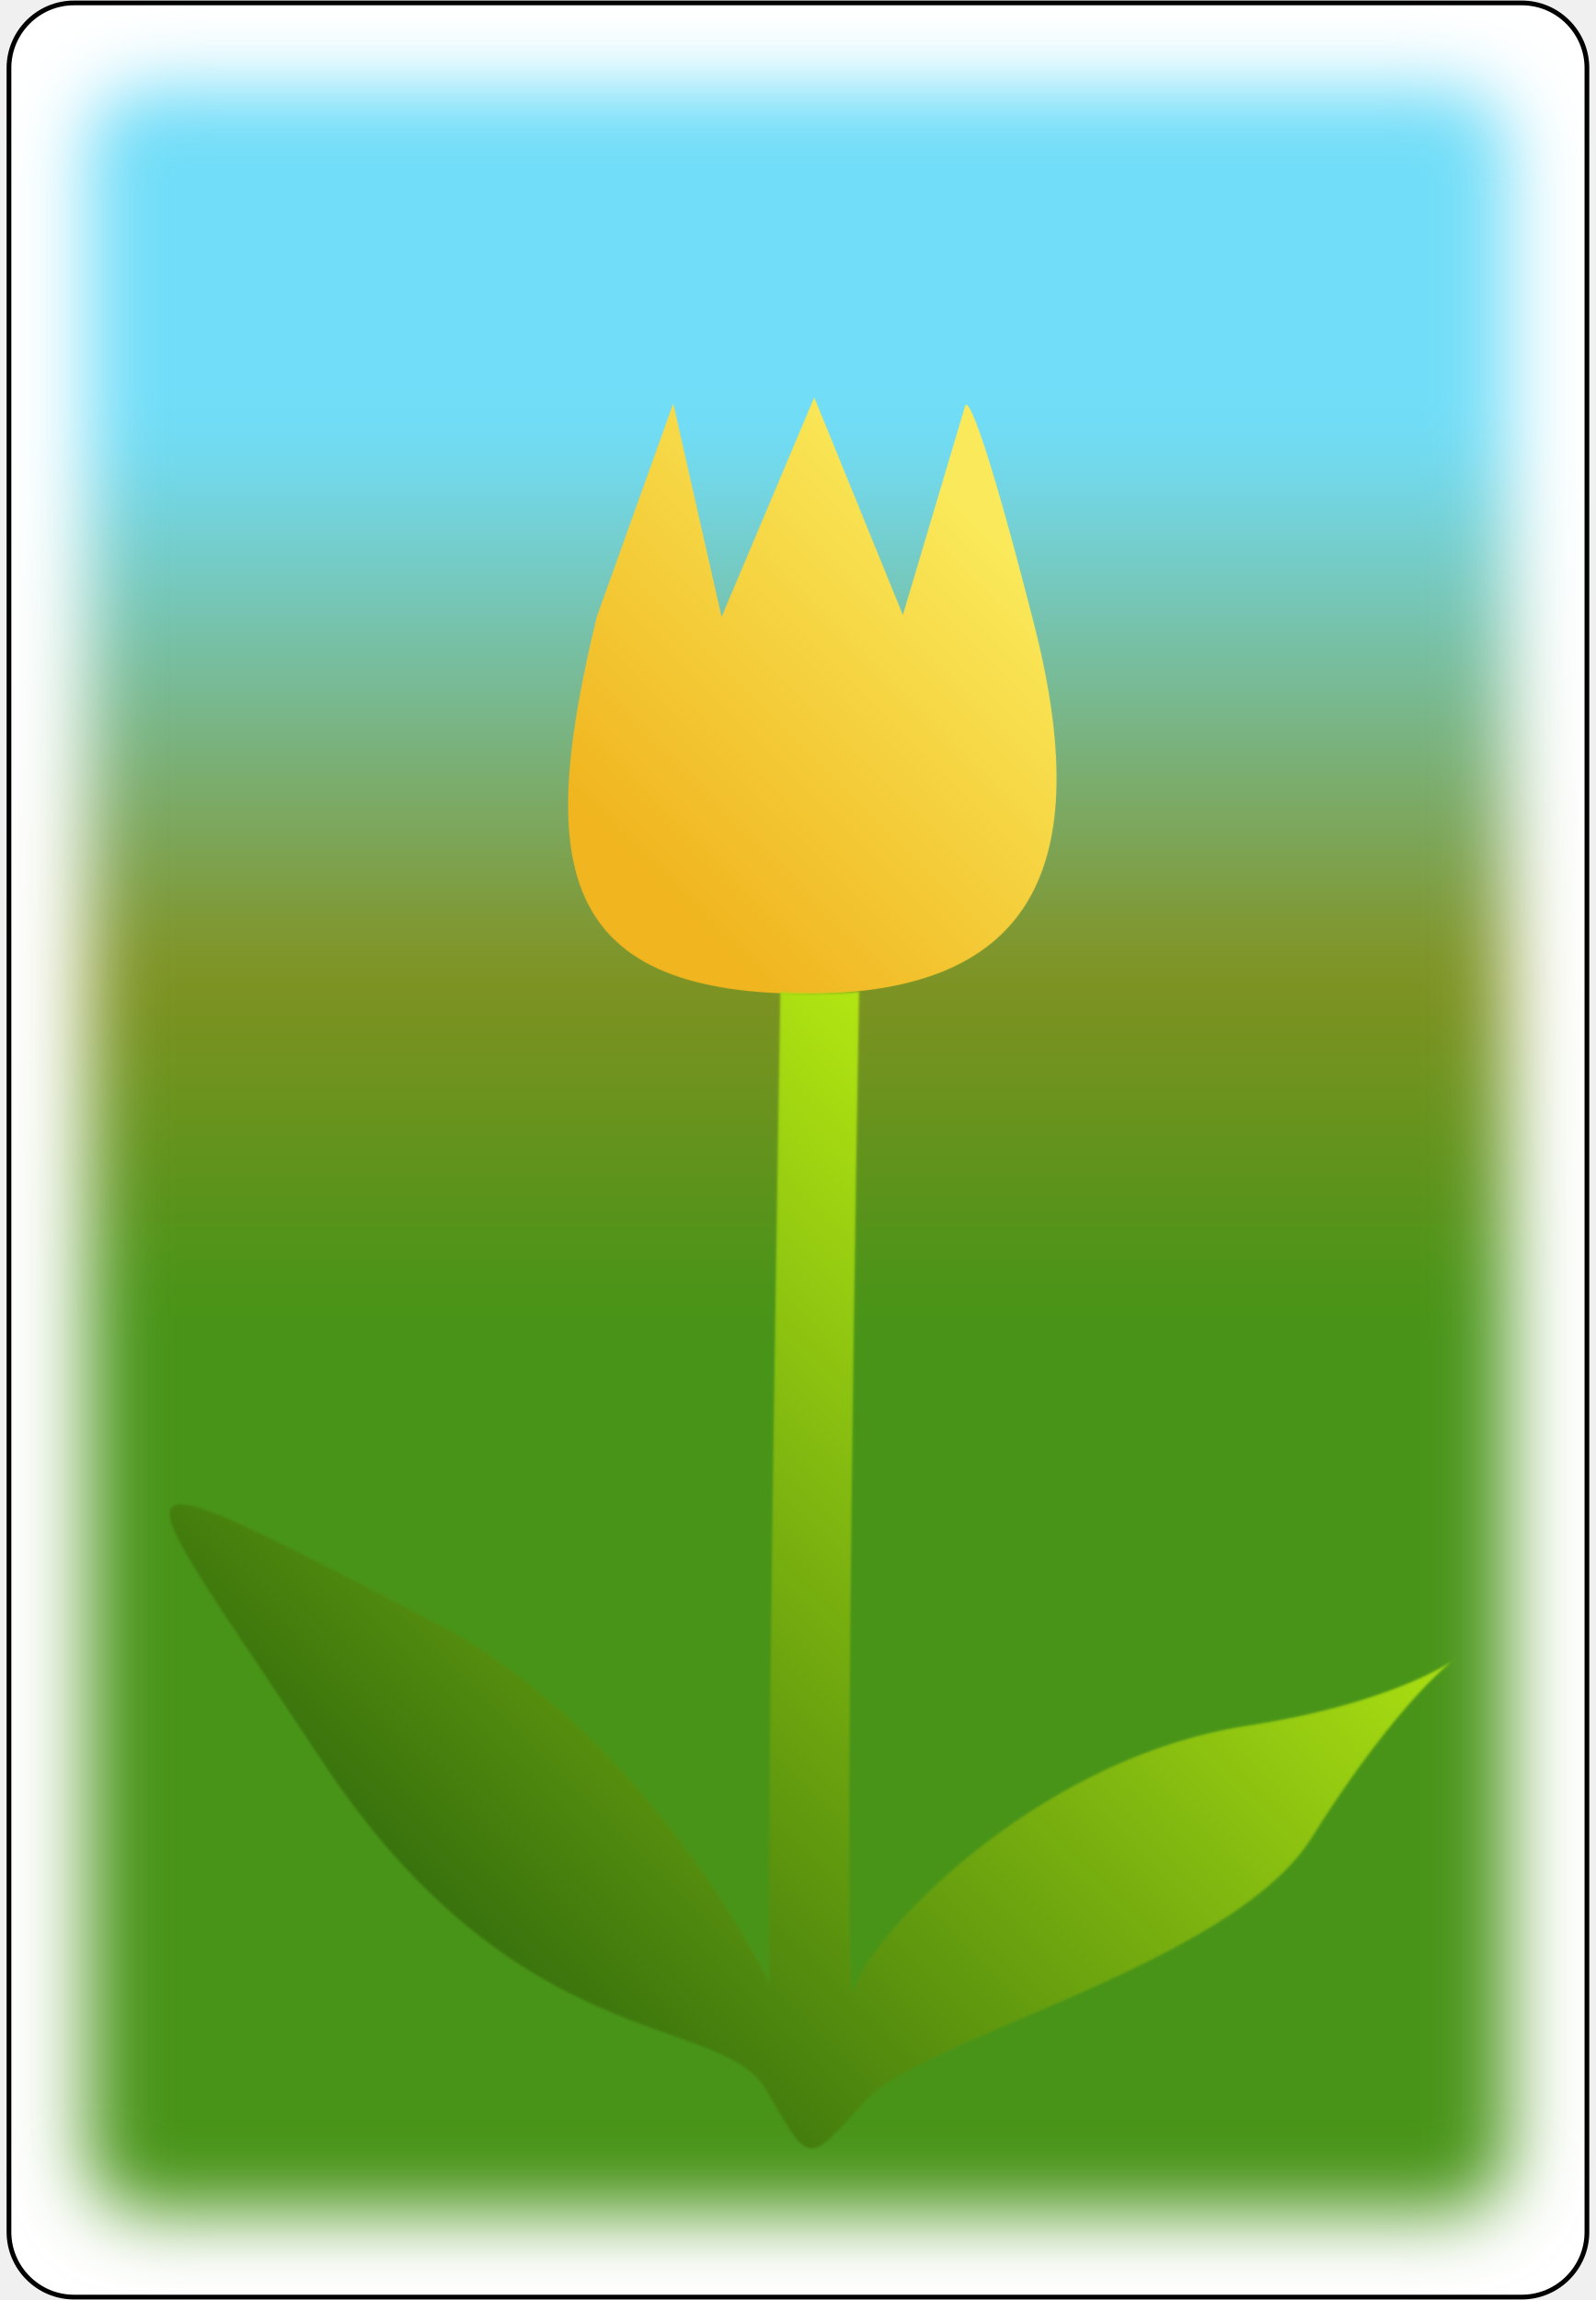
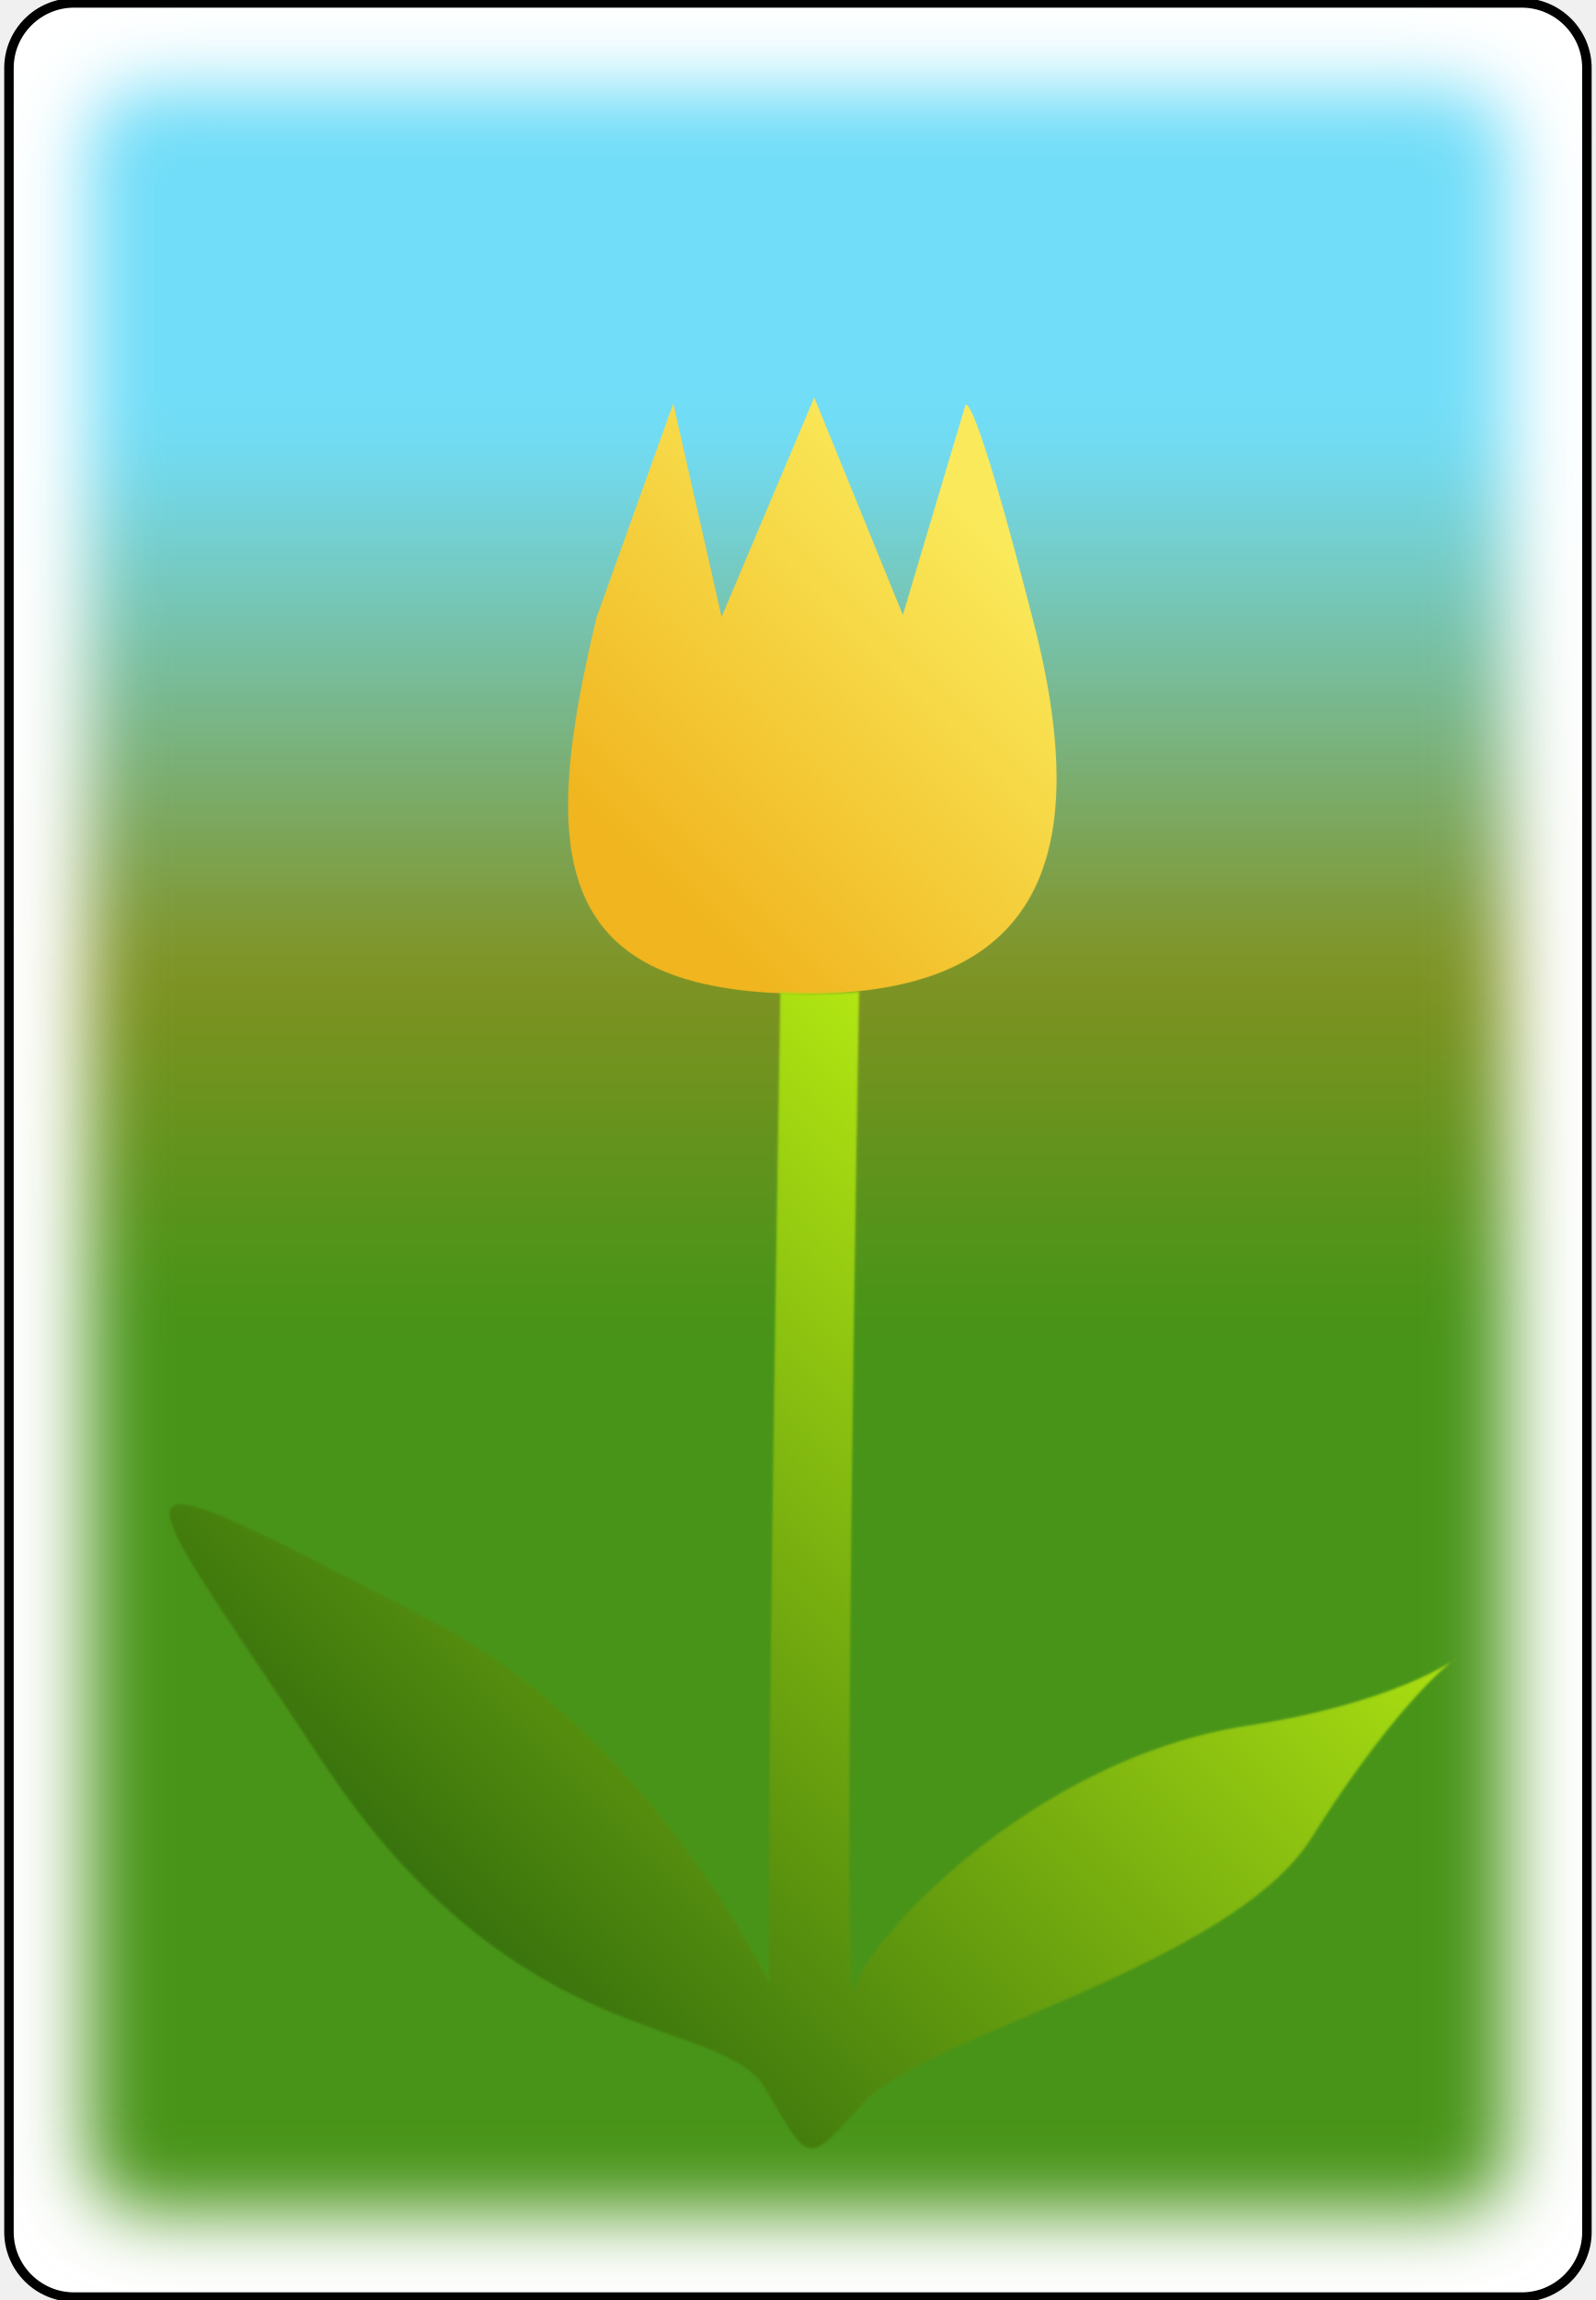
<svg xmlns="http://www.w3.org/2000/svg" xmlns:xlink="http://www.w3.org/1999/xlink" width="168.48pt" height="242.784pt" viewBox="0 0 168.48 242.784" xml:space="preserve" id="svg2" version="1.1">
  <defs id="defs41">
    <linearGradient id="linearGradient27">
      <stop style="stop-color:#26610c;stop-opacity:1;" offset="0" id="stop27" />
      <stop style="stop-color:#ccff13;stop-opacity:1;" offset="1" id="stop28" />
    </linearGradient>
    <linearGradient id="linearGradient23">
      <stop style="stop-color:#f0b51f;stop-opacity:1;" offset="0" id="stop23" />
      <stop style="stop-color:#faea5b;stop-opacity:1;" offset="1" id="stop24" />
    </linearGradient>
    <linearGradient xlink:href="#linearGradient23" id="linearGradient24" x1="66.651" y1="91.575" x2="103.473" y2="54.752" gradientUnits="userSpaceOnUse" gradientTransform="translate(0.6966024,0.05871585)" />
    <linearGradient xlink:href="#linearGradient11" id="linearGradient26" x1="83.543" y1="196.604" x2="83.543" y2="46.063" gradientUnits="userSpaceOnUse" gradientTransform="translate(0.6966024,0.05871585)" />
    <linearGradient id="linearGradient11">
      <stop style="stop-color:#489418;stop-opacity:1;" offset="0.39" id="stop11" />
      <stop style="stop-color:#809221;stop-opacity:1;" offset="0.624" id="stop13" />
      <stop style="stop-color:#71ddf8;stop-opacity:1;" offset="1" id="stop12" />
    </linearGradient>
    <filter style="color-interpolation-filters:sRGB" id="filter26" x="-0.061" y="-0.041" width="1.123" height="1.082">
      <feGaussianBlur stdDeviation="3.841" id="feGaussianBlur26" />
    </filter>
    <filter style="color-interpolation-filters:sRGB" id="filter27" x="-0.003" y="-0.003" width="1.007" height="1.005">
      <feGaussianBlur stdDeviation="0.072" id="feGaussianBlur27" />
    </filter>
    <linearGradient xlink:href="#linearGradient27" id="linearGradient28" x1="37.115" y1="213.692" x2="133.166" y2="117.641" gradientUnits="userSpaceOnUse" gradientTransform="translate(0.6966024,0.05871585)" />
    <filter style="color-interpolation-filters:sRGB" id="filter28" x="-0.003" y="-0.003" width="1.006" height="1.006">
      <feGaussianBlur stdDeviation="0.161" id="feGaussianBlur28" />
    </filter>
  </defs>
-   <path style="clip-rule:nonzero;fill:#ffffff;fill-rule:nonzero;stroke:#000000;stroke-width:0.5;stroke-miterlimit:4" d="m 167.534,235.607 c 0,3.777 -3.087,6.869 -6.871,6.869 H 7.807 c -3.775,0 -6.861,-3.092 -6.861,-6.869 V 7.179 c 0,-3.777 3.086,-6.87 6.861,-6.87 H 160.662 c 3.784,0 6.871,3.093 6.871,6.87 z" id="path5" />
+   <path style="clip-rule:nonzero;fill:#ffffff;fill-rule:nonzero;stroke:#000000;stroke-width:1;stroke-miterlimit:4;stroke-dasharray:none" d="m 167.534,235.607 c 0,3.777 -3.087,6.869 -6.871,6.869 H 7.807 c -3.775,0 -6.861,-3.092 -6.861,-6.869 V 7.179 c 0,-3.777 3.086,-6.87 6.861,-6.87 H 160.662 c 3.784,0 6.871,3.093 6.871,6.87 z" id="path5" />
  <path style="clip-rule:nonzero;opacity:1;fill:url(#linearGradient26);fill-rule:nonzero;stroke:#000000;stroke-width:0;stroke-miterlimit:4;stroke-dasharray:none;filter:url(#filter26)" d="m 159.263,227.203 c 0,3.499 -2.78,6.364 -6.189,6.364 H 15.397 c -3.4,0 -6.18,-2.864 -6.18,-6.364 V 15.582 c 0,-3.499 2.78,-6.365 6.18,-6.365 H 153.074 c 3.408,0 6.189,2.865 6.189,6.365 z" id="path5-2" />
  <path style="fill:url(#linearGradient24);fill-opacity:1;stroke:#000000;stroke-width:0;stroke-linejoin:miter;stroke-dasharray:none;stroke-opacity:1;paint-order:stroke fill markers;filter:url(#filter27)" d="M 62.997,65.123 C 57.043,89.788 57.972,104.34 83.622,104.885 109.272,105.43 115.729,91.489 109.137,65.761 102.546,40.033 101.908,42.797 101.908,42.797 L 95.316,64.911 85.961,41.947 76.18,65.123 71.077,42.584 Z" id="path13" />
  <path style="opacity:1;fill:url(#linearGradient28);stroke:#000000;stroke-width:0;stroke-linejoin:miter;stroke-dasharray:none;stroke-opacity:1;paint-order:stroke fill markers;filter:url(#filter28)" d="m 82.383,104.671 c -1.701,103.55 -1.1,104.827 -1.1,104.827 0,0 -12.567,-26.33 -35.509,-38.273 -37.373,-19.456 -32.71,-17.142 -11.907,14.459 20.803,31.601 42.313,26.791 46.991,34.871 4.678,8.08 4.299,8.066 10.419,1.276 6.12,-6.79 38.741,-14.384 47.204,-27.854 18.869,-30.035 24.132,-16.559 -6.833,-11.811 -22.801,3.496 -40.376,22.924 -41.434,27.758 -1.488,6.804 0.476,-105.251 0.476,-105.251 0,0 -0.931,0.156 -4.179,0.187 -3.248,0.031 -4.127,-0.188 -4.127,-0.188 z" id="path27" />
</svg>
